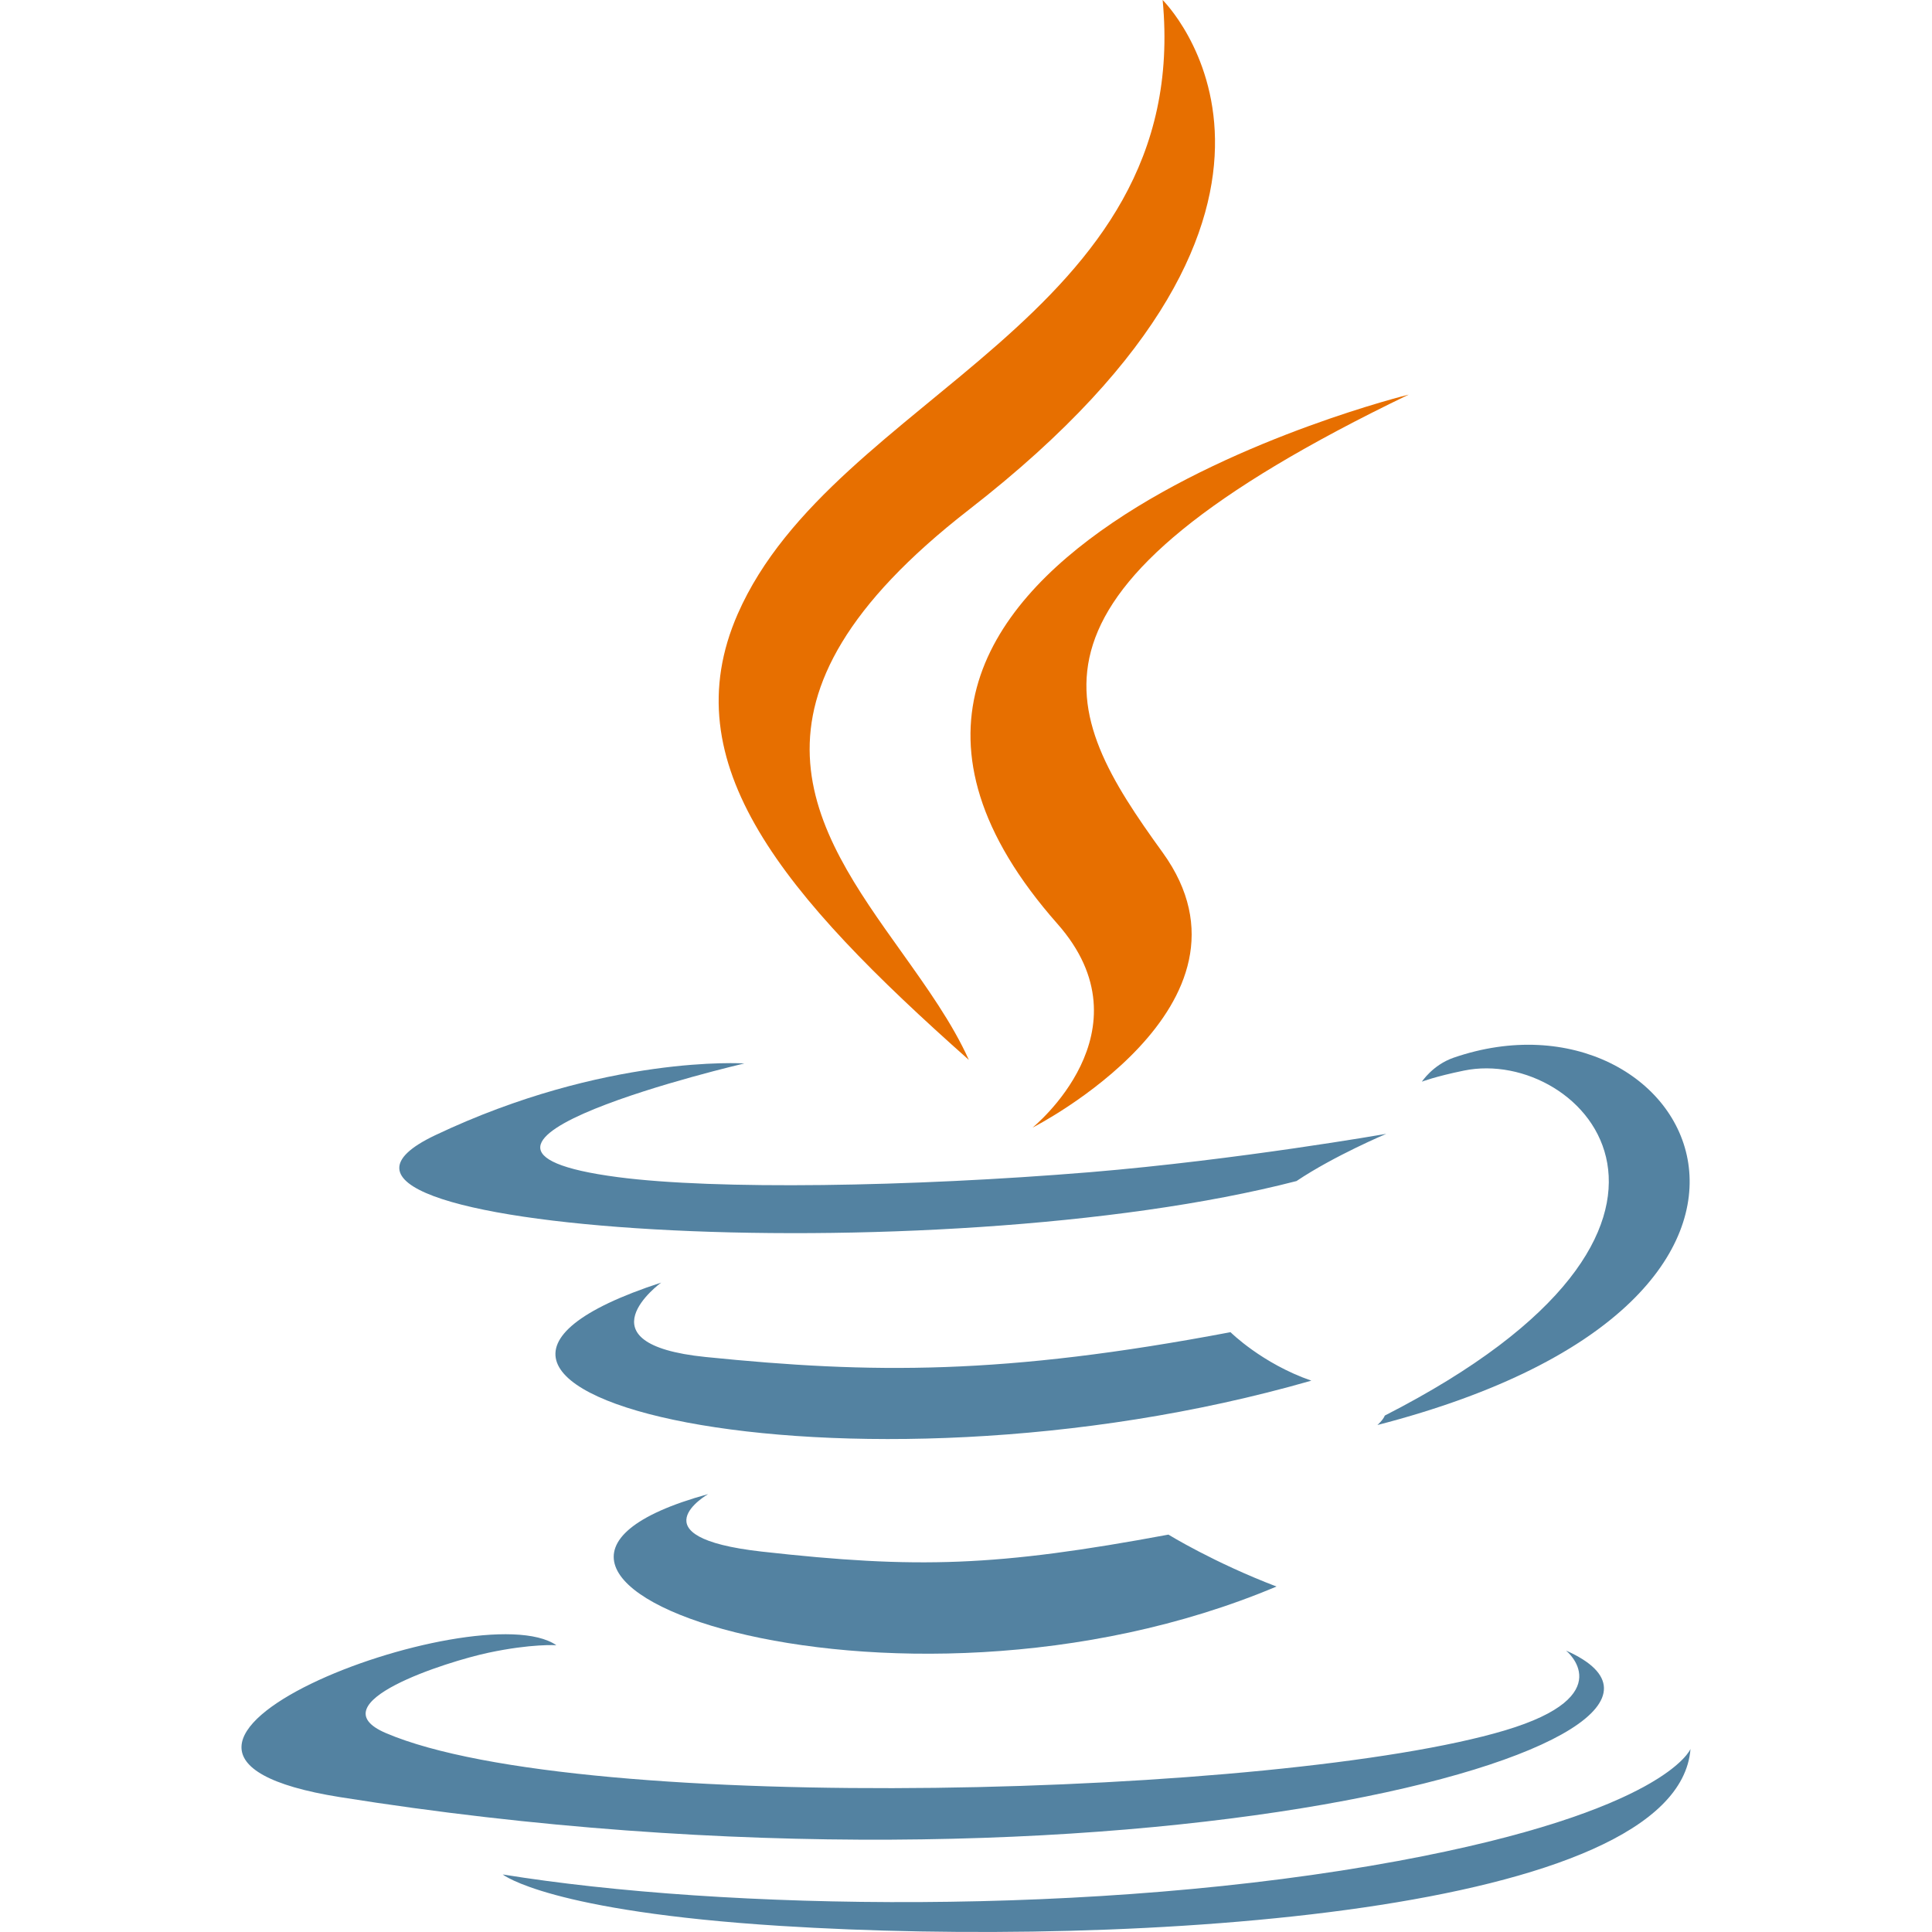
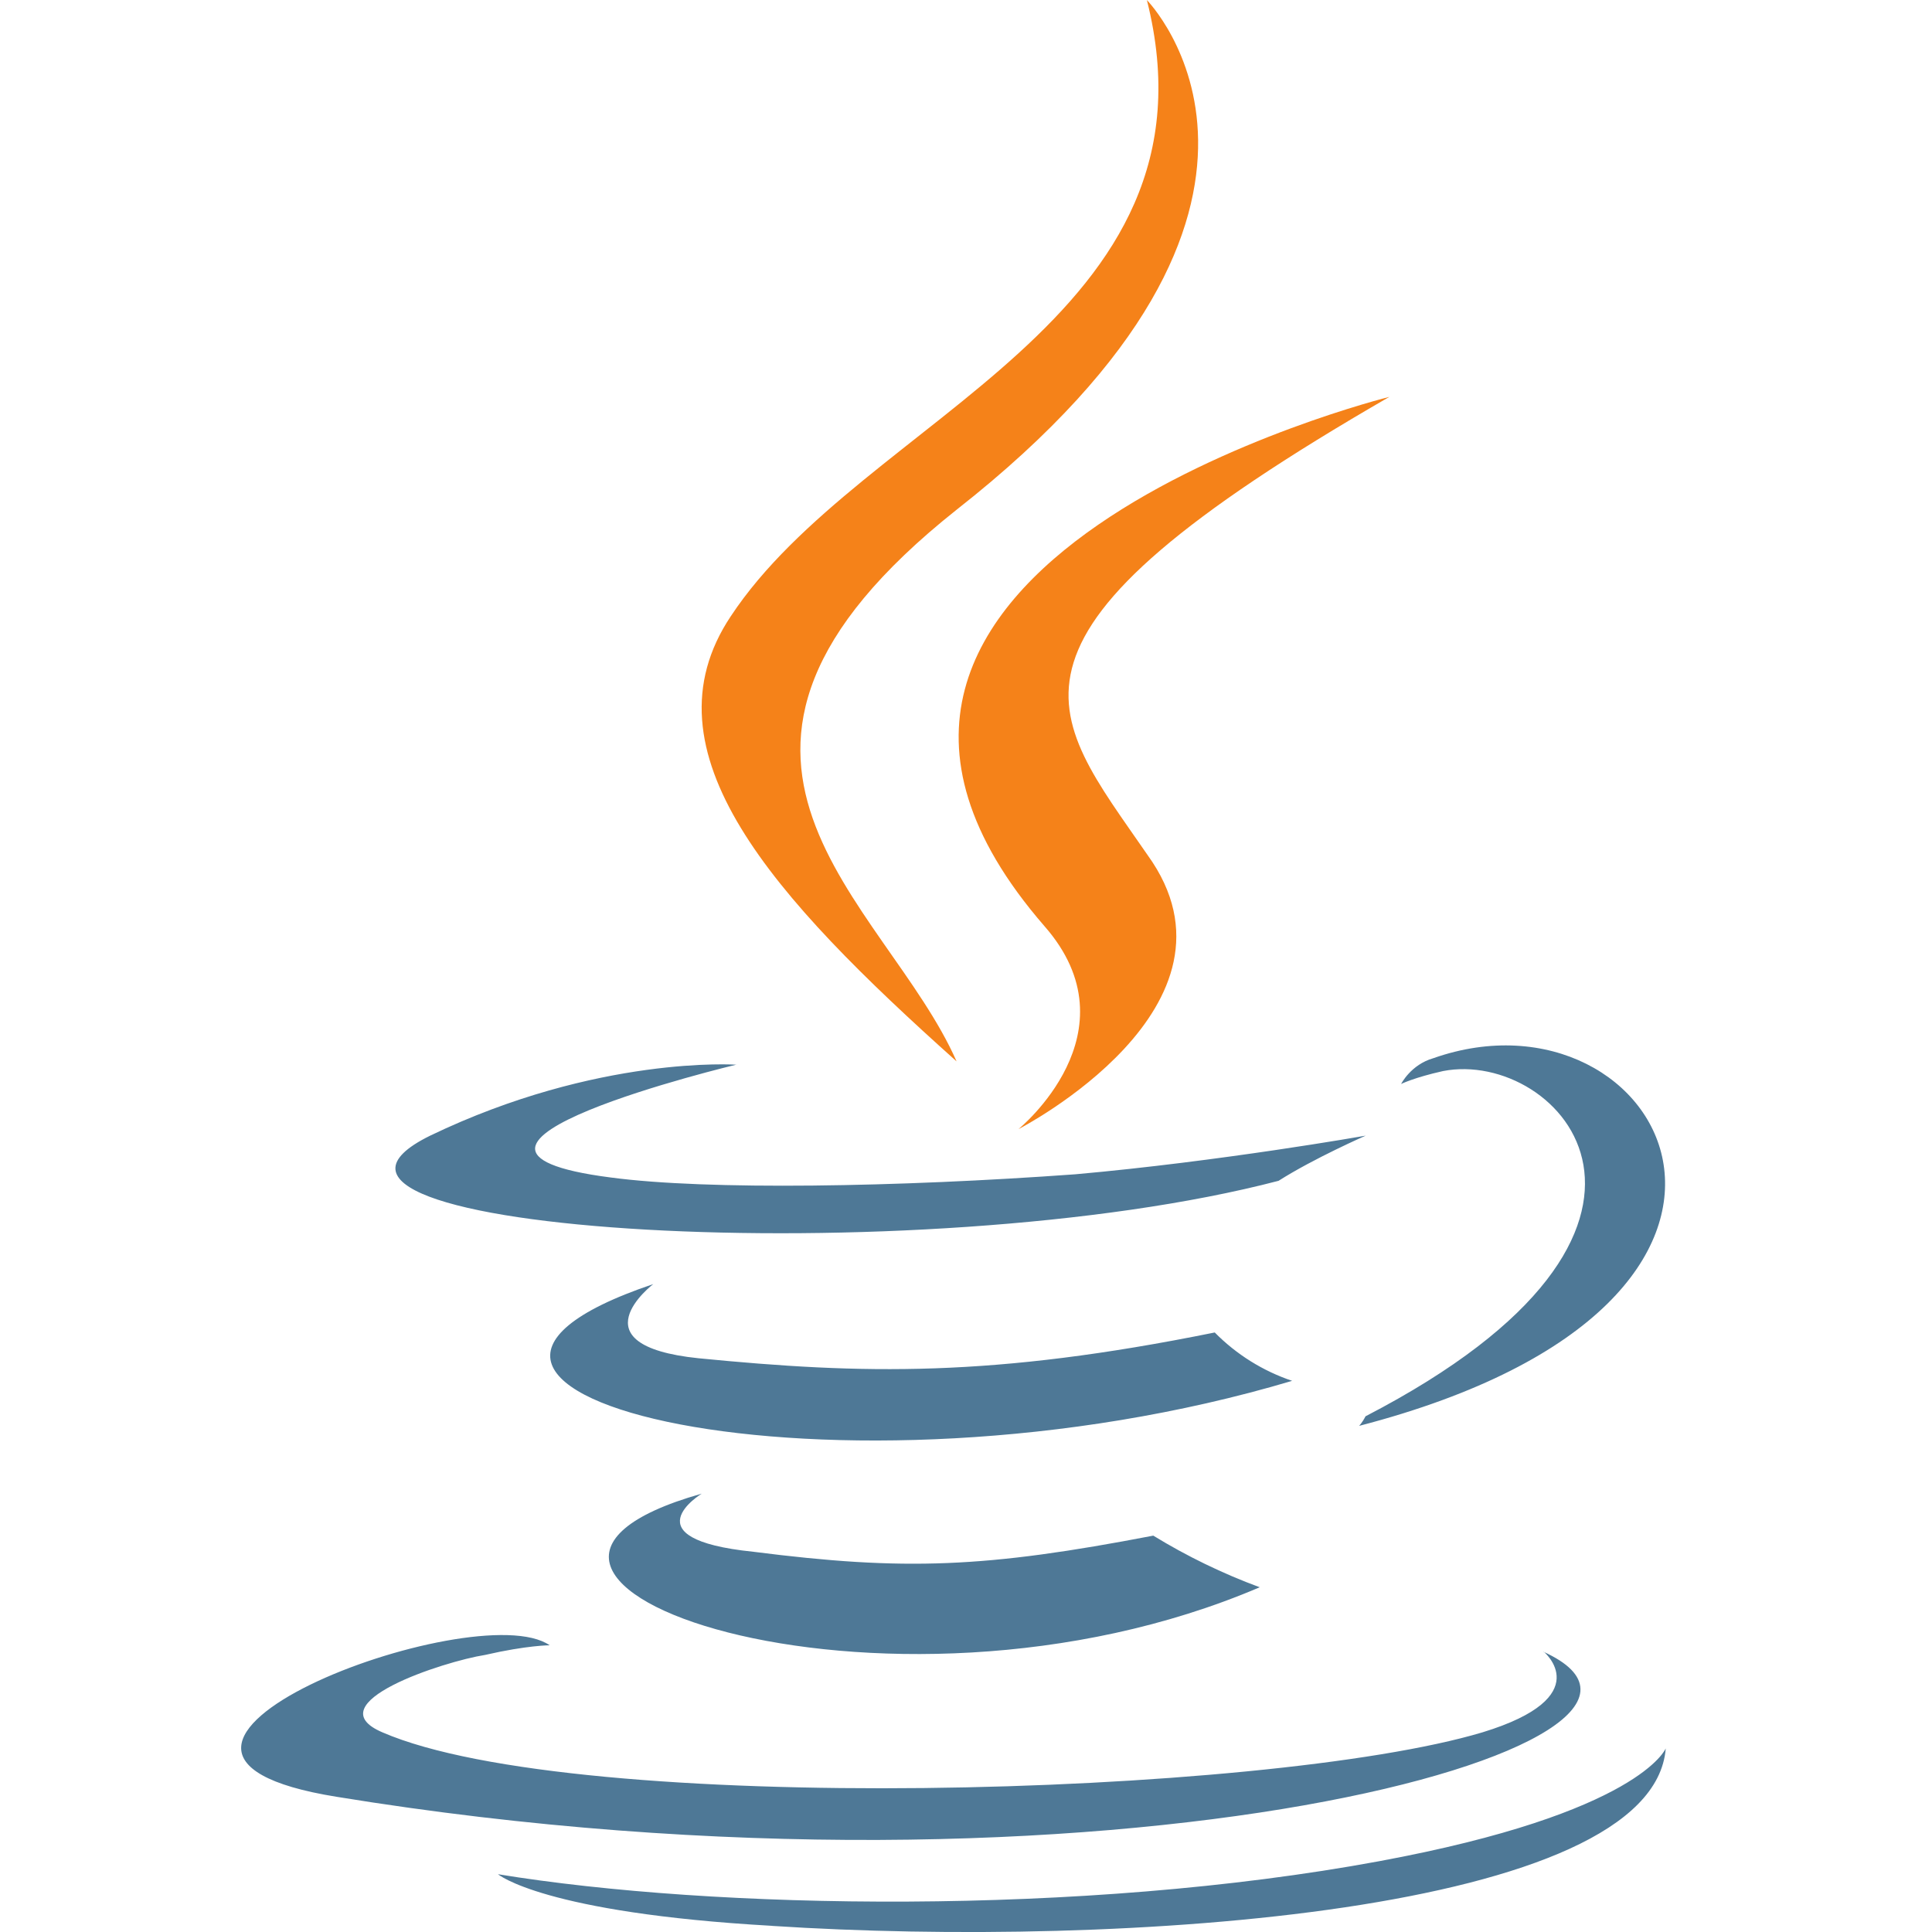
- <svg xmlns="http://www.w3.org/2000/svg" width="800px" height="800px" viewBox="0 0 32 32" fill="none">
-   <path d="M16.05 8.441C22.638 3.326 19.257 0 19.257 0C19.76 5.287 13.813 6.536 12.219 10.169C11.131 12.649 12.964 14.819 16.047 17.555C15.775 16.949 15.354 16.361 14.929 15.764C13.477 13.731 11.964 11.613 16.05 8.441Z" fill="#E76F00" />
-   <path d="M17.102 18.677C17.102 18.677 19.084 17.078 17.514 15.301C12.193 9.272 23.333 6.536 23.333 6.536C16.532 9.812 17.547 11.757 19.257 14.12C21.087 16.654 17.102 18.677 17.102 18.677Z" fill="#E76F00" />
-   <path d="M22.937 23.446C29.042 20.326 26.22 17.328 24.249 17.732C23.766 17.831 23.551 17.916 23.551 17.916C23.551 17.916 23.73 17.64 24.073 17.52C27.971 16.173 30.968 21.495 22.814 23.603C22.814 23.603 22.909 23.52 22.937 23.446Z" fill="#5382A1" />
-   <path d="M10.233 19.497C6.413 18.995 12.328 17.614 12.328 17.614C12.328 17.614 10.031 17.462 7.206 18.804C3.866 20.393 15.468 21.116 21.474 19.562C22.098 19.143 22.961 18.78 22.961 18.78C22.961 18.78 20.504 19.211 18.056 19.415C15.061 19.661 11.846 19.709 10.233 19.497Z" fill="#5382A1" />
-   <path d="M11.686 22.476C9.556 22.259 10.951 21.244 10.951 21.244C5.439 23.043 14.018 25.083 21.72 22.868C20.901 22.584 20.381 22.065 20.381 22.065C16.616 22.778 14.441 22.755 11.686 22.476Z" fill="#5382A1" />
-   <path d="M12.614 25.699C10.486 25.459 11.729 24.747 11.729 24.747C6.726 26.122 14.773 28.962 21.143 26.278C20.1 25.879 19.353 25.418 19.353 25.418C16.511 25.947 15.193 25.988 12.614 25.699Z" fill="#5382A1" />
-   <path d="M25.939 27.339C25.939 27.339 26.859 28.084 24.925 28.661C21.248 29.757 9.621 30.087 6.391 28.705C5.23 28.208 7.407 27.519 8.092 27.374C8.806 27.222 9.215 27.25 9.215 27.25C7.923 26.356 0.868 29.007 5.631 29.766C18.619 31.837 29.308 28.833 25.939 27.339Z" fill="#5382A1" />
-   <path d="M28 28.968C27.787 31.695 18.788 32.268 12.927 31.899C9.104 31.658 8.338 31.056 8.327 31.047C11.986 31.64 18.155 31.748 23.157 30.823C27.59 30.002 28 28.968 28 28.968Z" fill="#5382A1" />
+ <svg xmlns="http://www.w3.org/2000/svg" width="64" height="64" viewBox="0 0 32 32">
+   <path d="M11.622 24.74s-1.23.748.855.962c2.51.32 3.847.267 6.625-.267a10.02 10.02 0 0 0 1.763.855c-6.25 2.672-14.16-.16-9.244-1.55zm-.8-3.473s-1.336 1.015.748 1.23c2.725.267 4.862.32 8.55-.427a3.26 3.26 0 0 0 1.282.801c-7.534 2.244-15.976.214-10.58-1.603zm14.747 6.09s.908.748-1.015 1.336c-3.58 1.07-15.014 1.39-18.22 0-1.122-.48 1.015-1.175 1.7-1.282.695-.16 1.07-.16 1.07-.16-1.23-.855-8.175 1.763-3.526 2.51 12.77 2.084 23.296-.908 19.983-2.404zM12.2 17.633s-5.824 1.39-2.084 1.87c1.603.214 4.755.16 7.694-.053 2.404-.214 4.81-.64 4.81-.64s-.855.374-1.443.748c-5.93 1.55-17.312.855-14.052-.748 2.778-1.336 5.076-1.175 5.076-1.175zm10.42 5.824c5.984-3.1 3.206-6.09 1.282-5.717-.48.107-.695.214-.695.214s.16-.32.534-.427c3.794-1.336 6.786 4.007-1.23 6.09 0 0 .053-.053.107-.16zm-9.83 8.442c5.77.374 14.587-.214 14.8-2.94 0 0-.427 1.07-4.755 1.87-4.916.908-11.007.8-14.587.214 0 0 .748.64 4.542.855z" fill="#4e7896" />
+   <path d="M18.996.001s3.313 3.366-3.152 8.442c-5.183 4.114-1.175 6.465 0 9.137-3.046-2.725-5.236-5.13-3.74-7.373C14.294 6.893 20.332 5.3 18.996.001zm-1.7 15.335c1.55 1.763-.427 3.366-.427 3.366s3.954-2.03 2.137-4.542c-1.656-2.404-2.94-3.58 4.007-7.587 0 0-10.953 2.725-5.717 8.763z" fill="#f58219" />
</svg>
